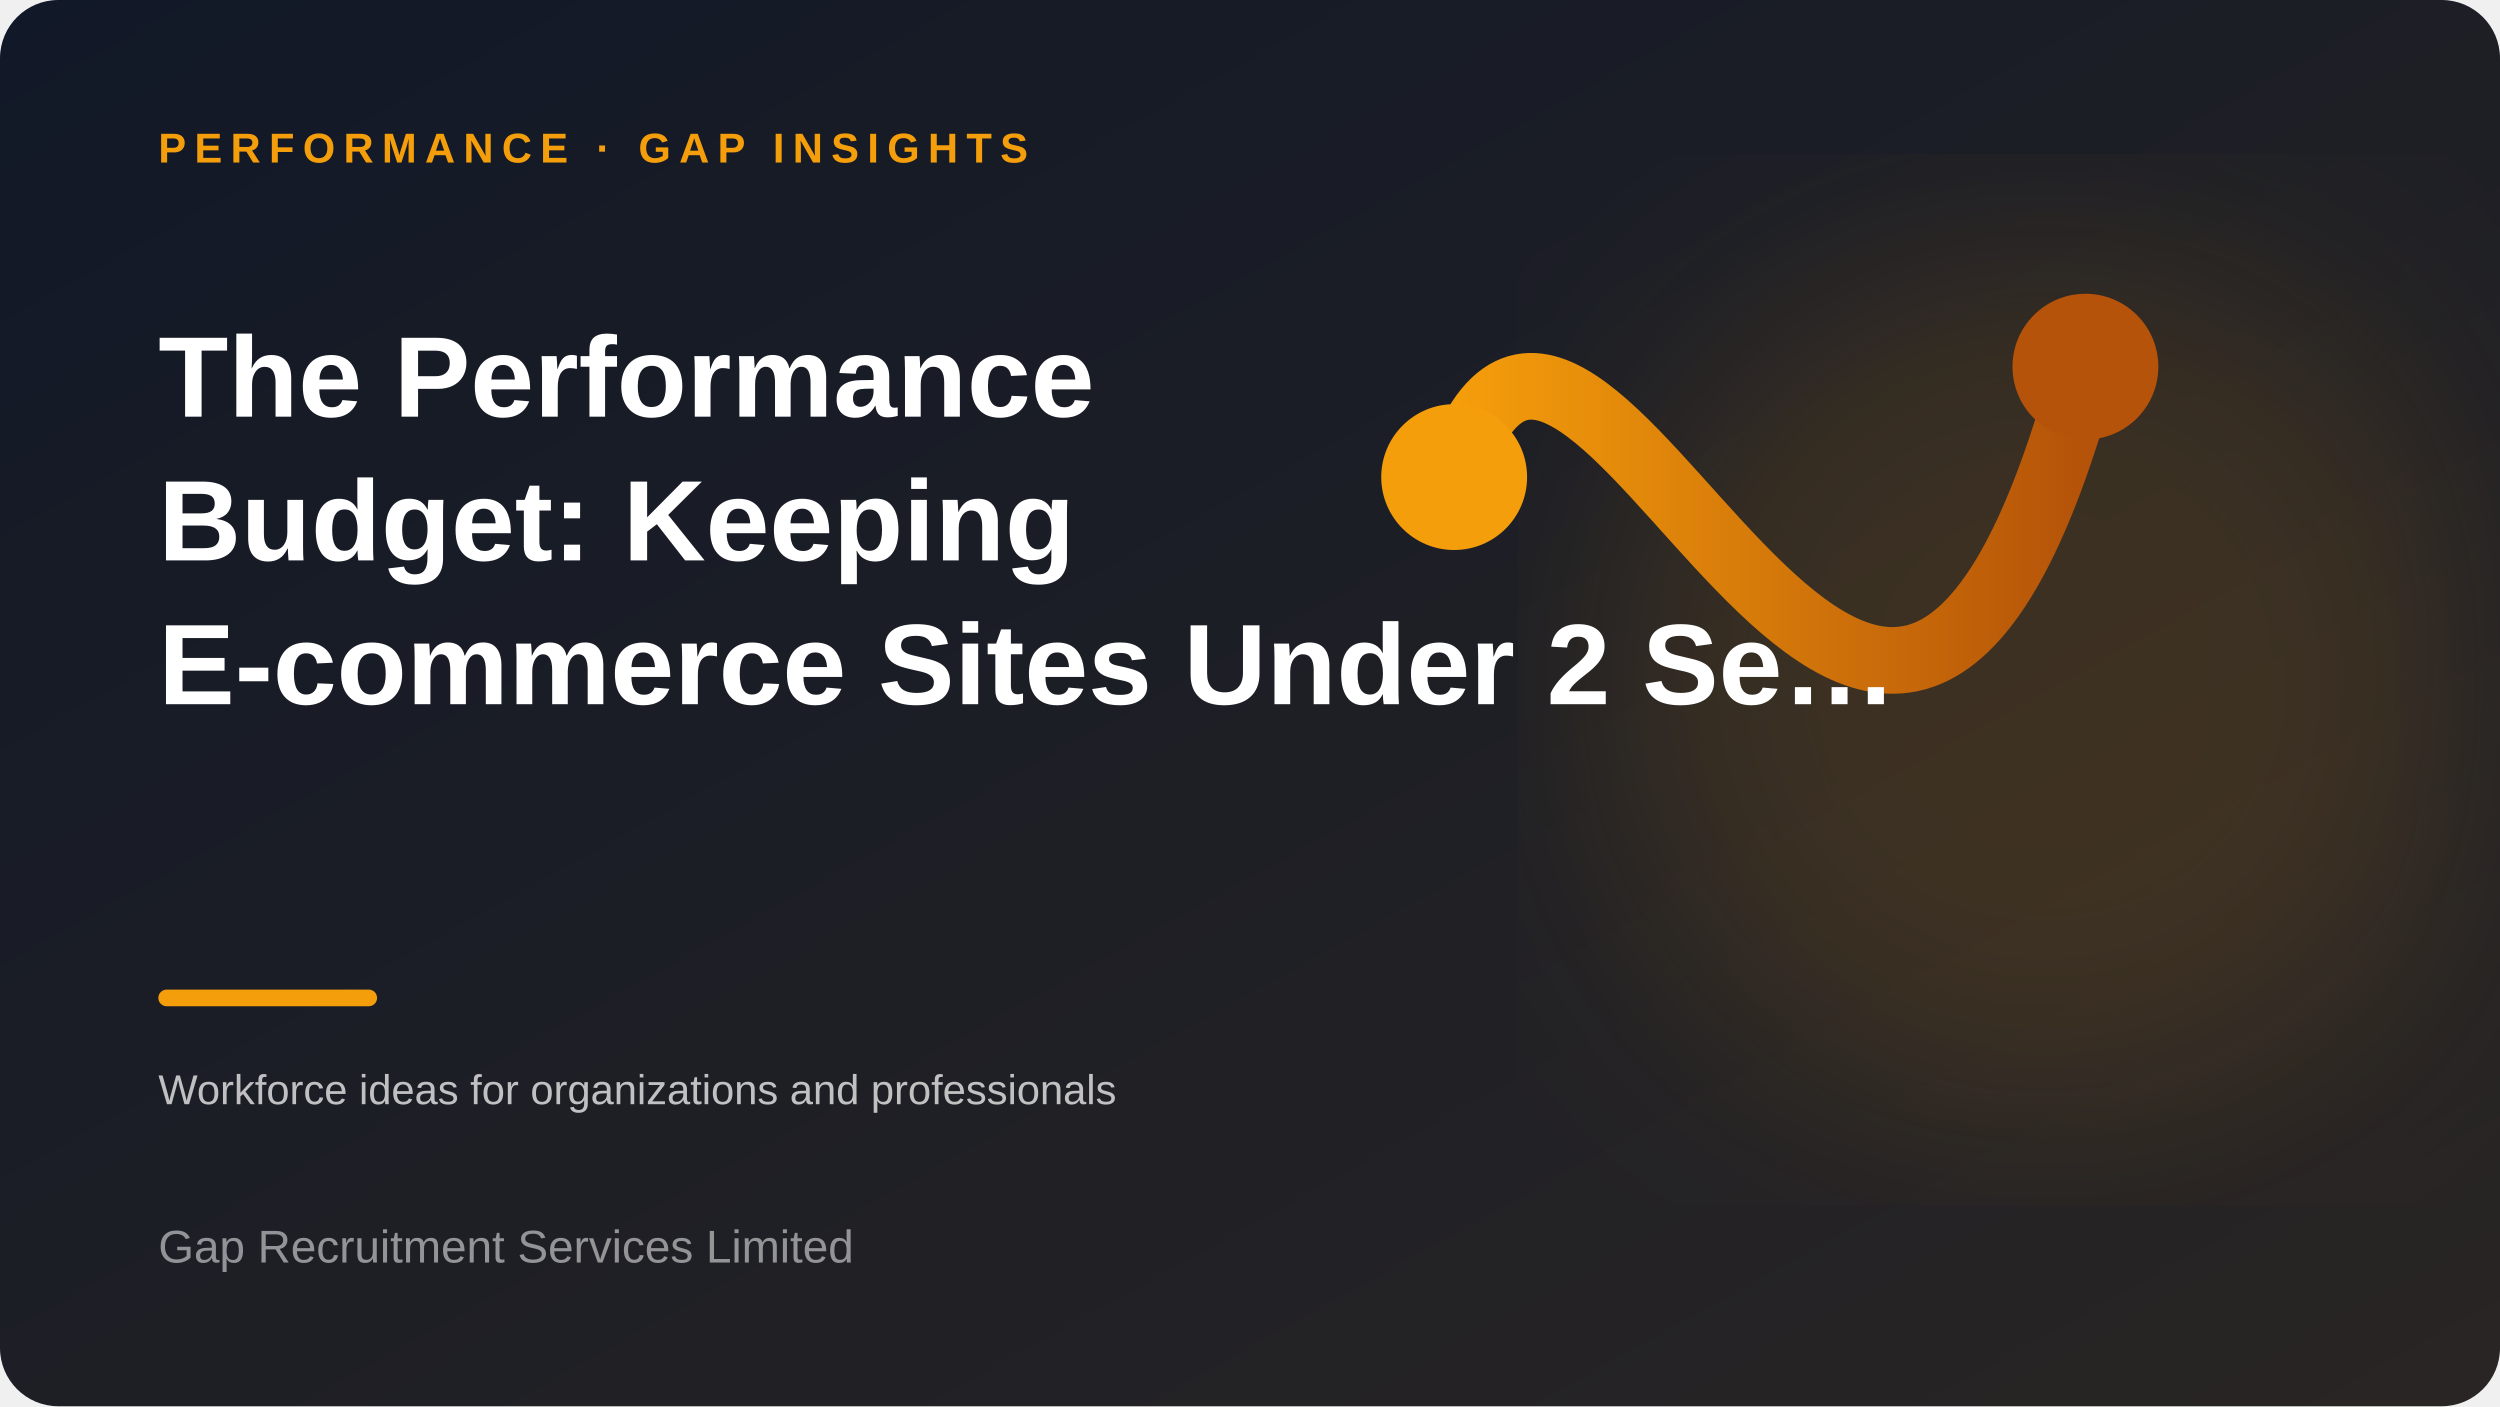
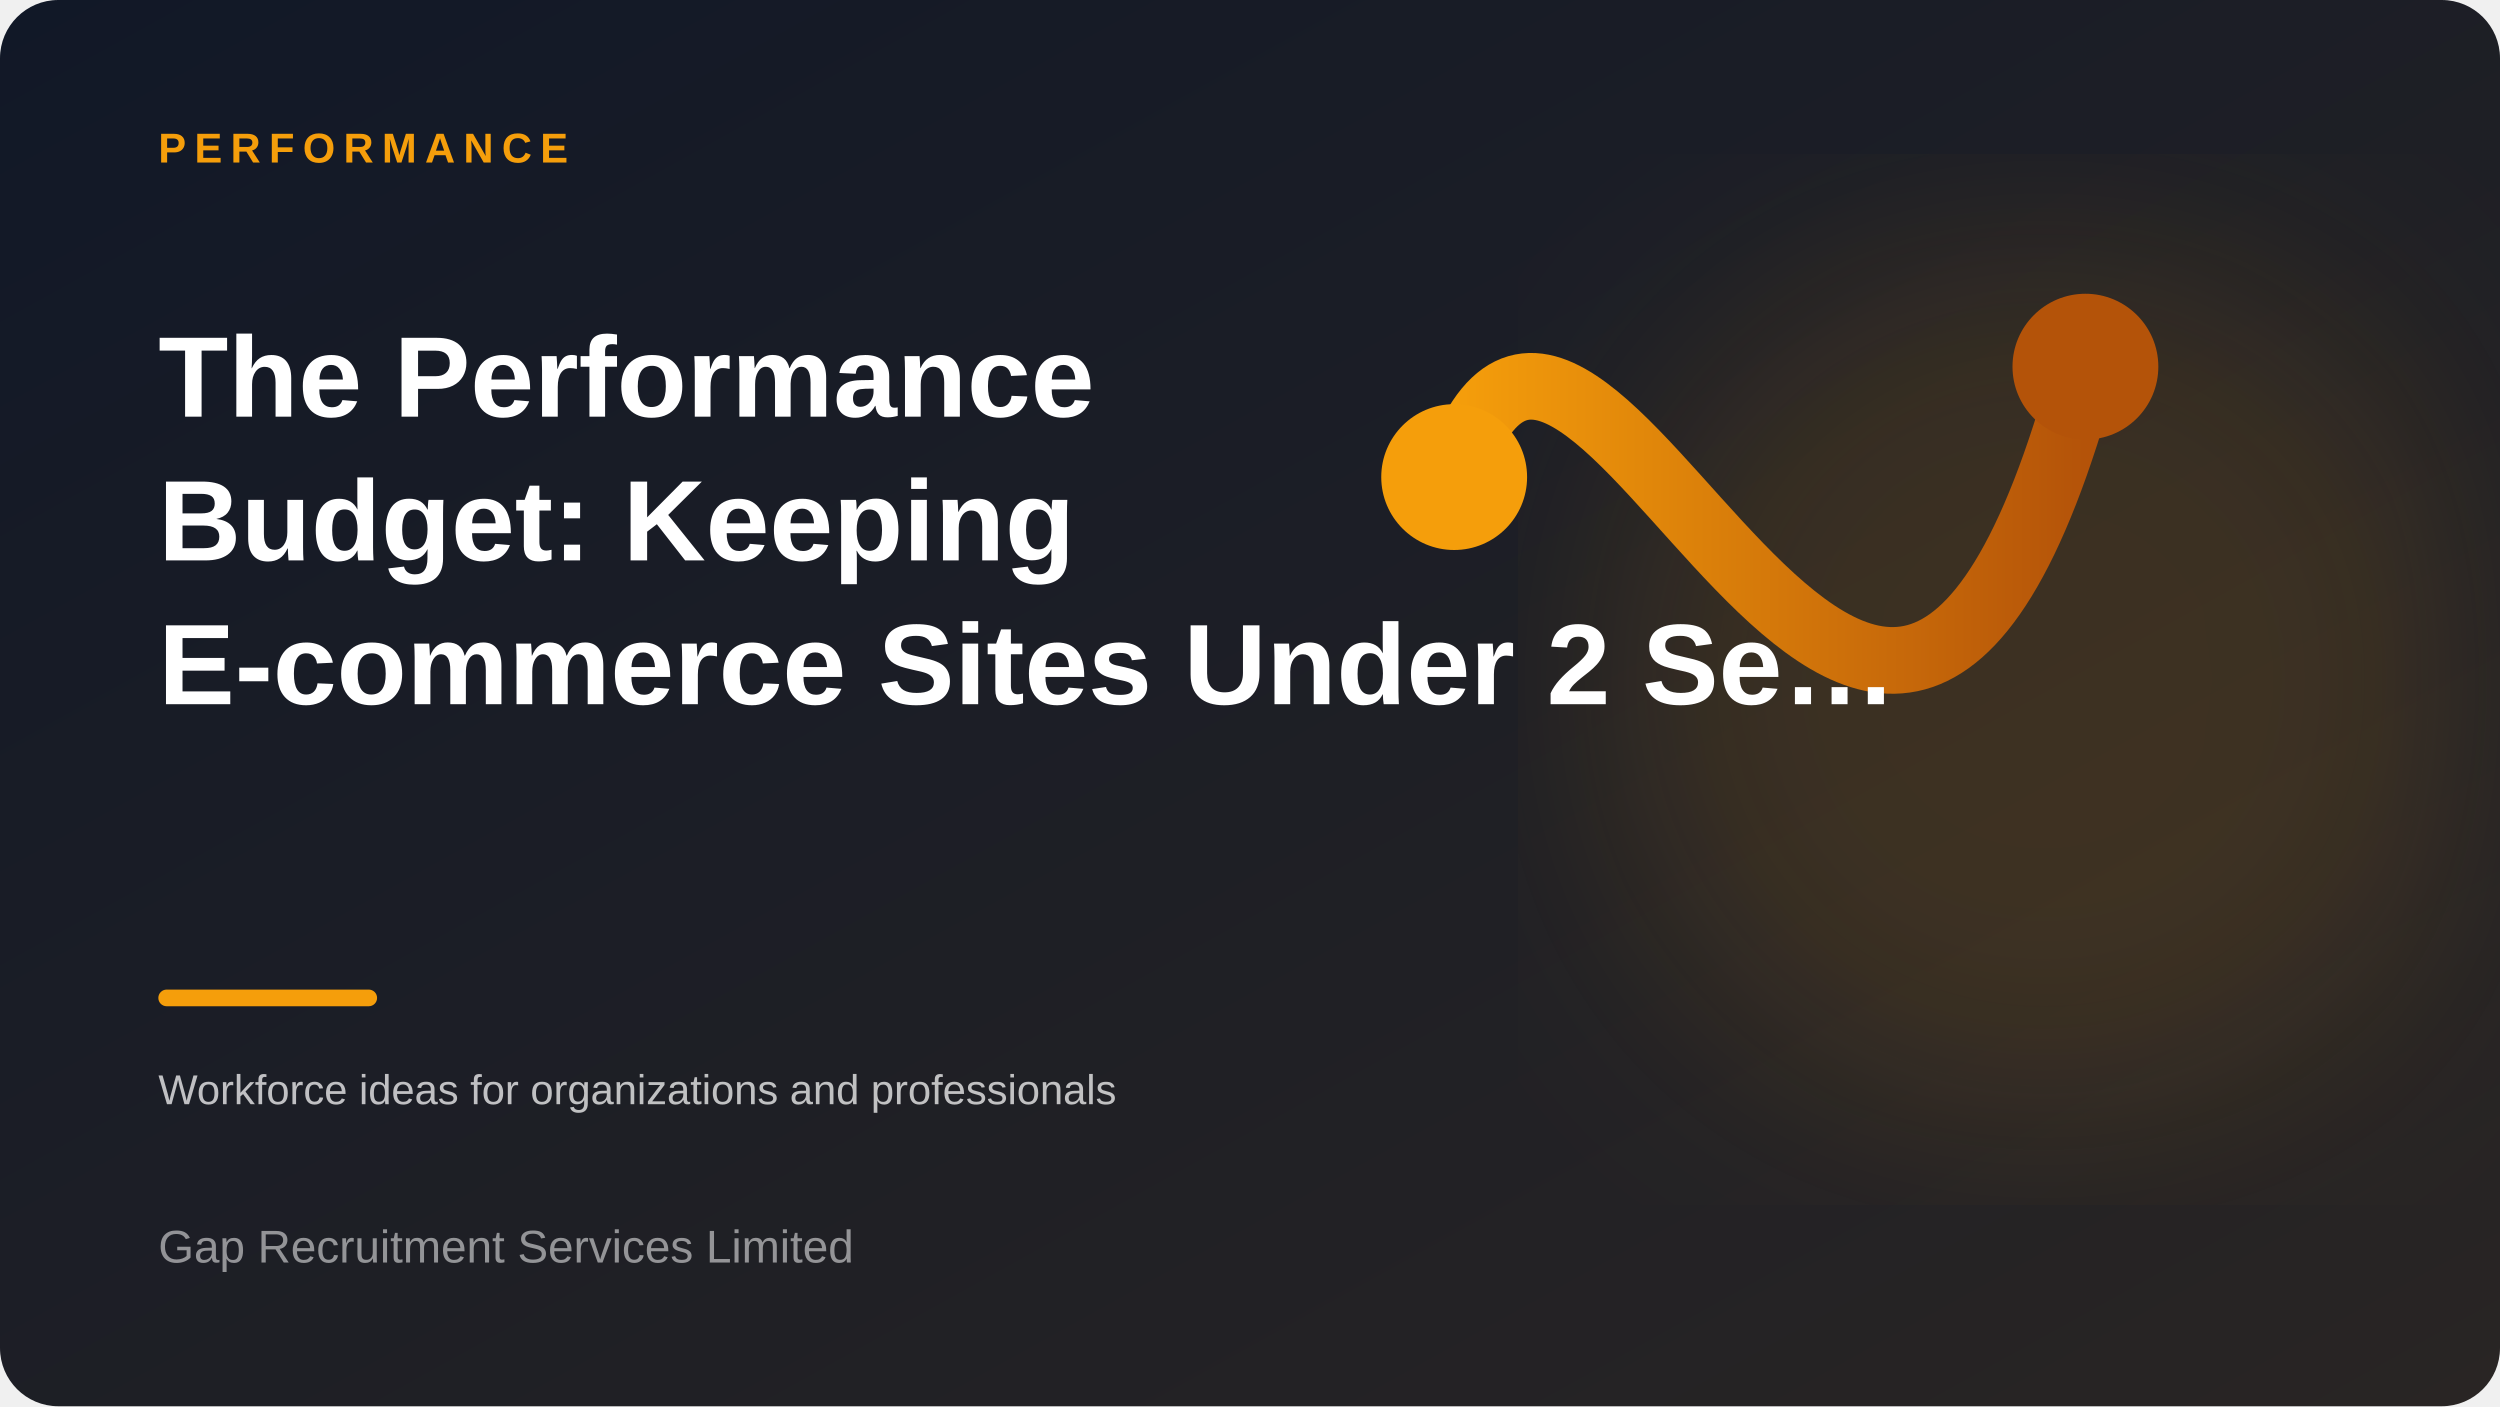
<svg xmlns="http://www.w3.org/2000/svg" width="1200" height="675" viewBox="0 0 1200 675" role="img" aria-labelledby="title desc">
  <defs>
    <linearGradient id="bg" x1="0" y1="0" x2="1" y2="1">
      <stop stop-color="#111827" />
      <stop offset="1" stop-color="#292524" />
    </linearGradient>
    <linearGradient id="accent">
      <stop stop-color="#F59E0B" />
      <stop offset="1" stop-color="#B45309" />
    </linearGradient>
    <filter id="blur">
      <feGaussianBlur stdDeviation="55" />
    </filter>
  </defs>
  <rect width="1200" height="675" rx="28" fill="url(#bg)" />
  <circle cx="981" cy="326" r="210" fill="#F59E0B" opacity=".13" filter="url(#blur)" />
  <path d="M698 229 C760 40 900 550 1001 176" fill="none" stroke="url(#accent)" stroke-width="32" stroke-linecap="round" />
  <circle cx="698" cy="229" r="35" fill="#F59E0B" />
  <circle cx="1001" cy="176" r="35" fill="#B45309" />
-   <text x="76" y="78" fill="#F59E0B" font-family="Arial, Helvetica, sans-serif" font-size="20" font-weight="700" letter-spacing="4">PERFORMANCE · GAP INSIGHTS</text>
+   <text x="76" y="78" fill="#F59E0B" font-family="Arial, Helvetica, sans-serif" font-size="20" font-weight="700" letter-spacing="4">PERFORMANCE</text>
  <text x="76" y="200" fill="white" font-family="Arial, Helvetica, sans-serif" font-size="55" font-weight="800">The Performance</text>
  <text x="76" y="269" fill="white" font-family="Arial, Helvetica, sans-serif" font-size="55" font-weight="800">Budget: Keeping</text>
  <text x="76" y="338" fill="white" font-family="Arial, Helvetica, sans-serif" font-size="55" font-weight="800">E-commerce Sites Under 2 Se…</text>
  <rect x="76" y="475" width="105" height="8" rx="4" fill="#F59E0B" />
  <text x="76" y="530" fill="white" opacity=".72" font-family="Arial, Helvetica, sans-serif" font-size="20">Workforce ideas for organizations and professionals</text>
  <text x="76" y="606" fill="white" opacity=".52" font-family="Arial, Helvetica, sans-serif" font-size="22">Gap Recruitment Services Limited</text>
</svg>
